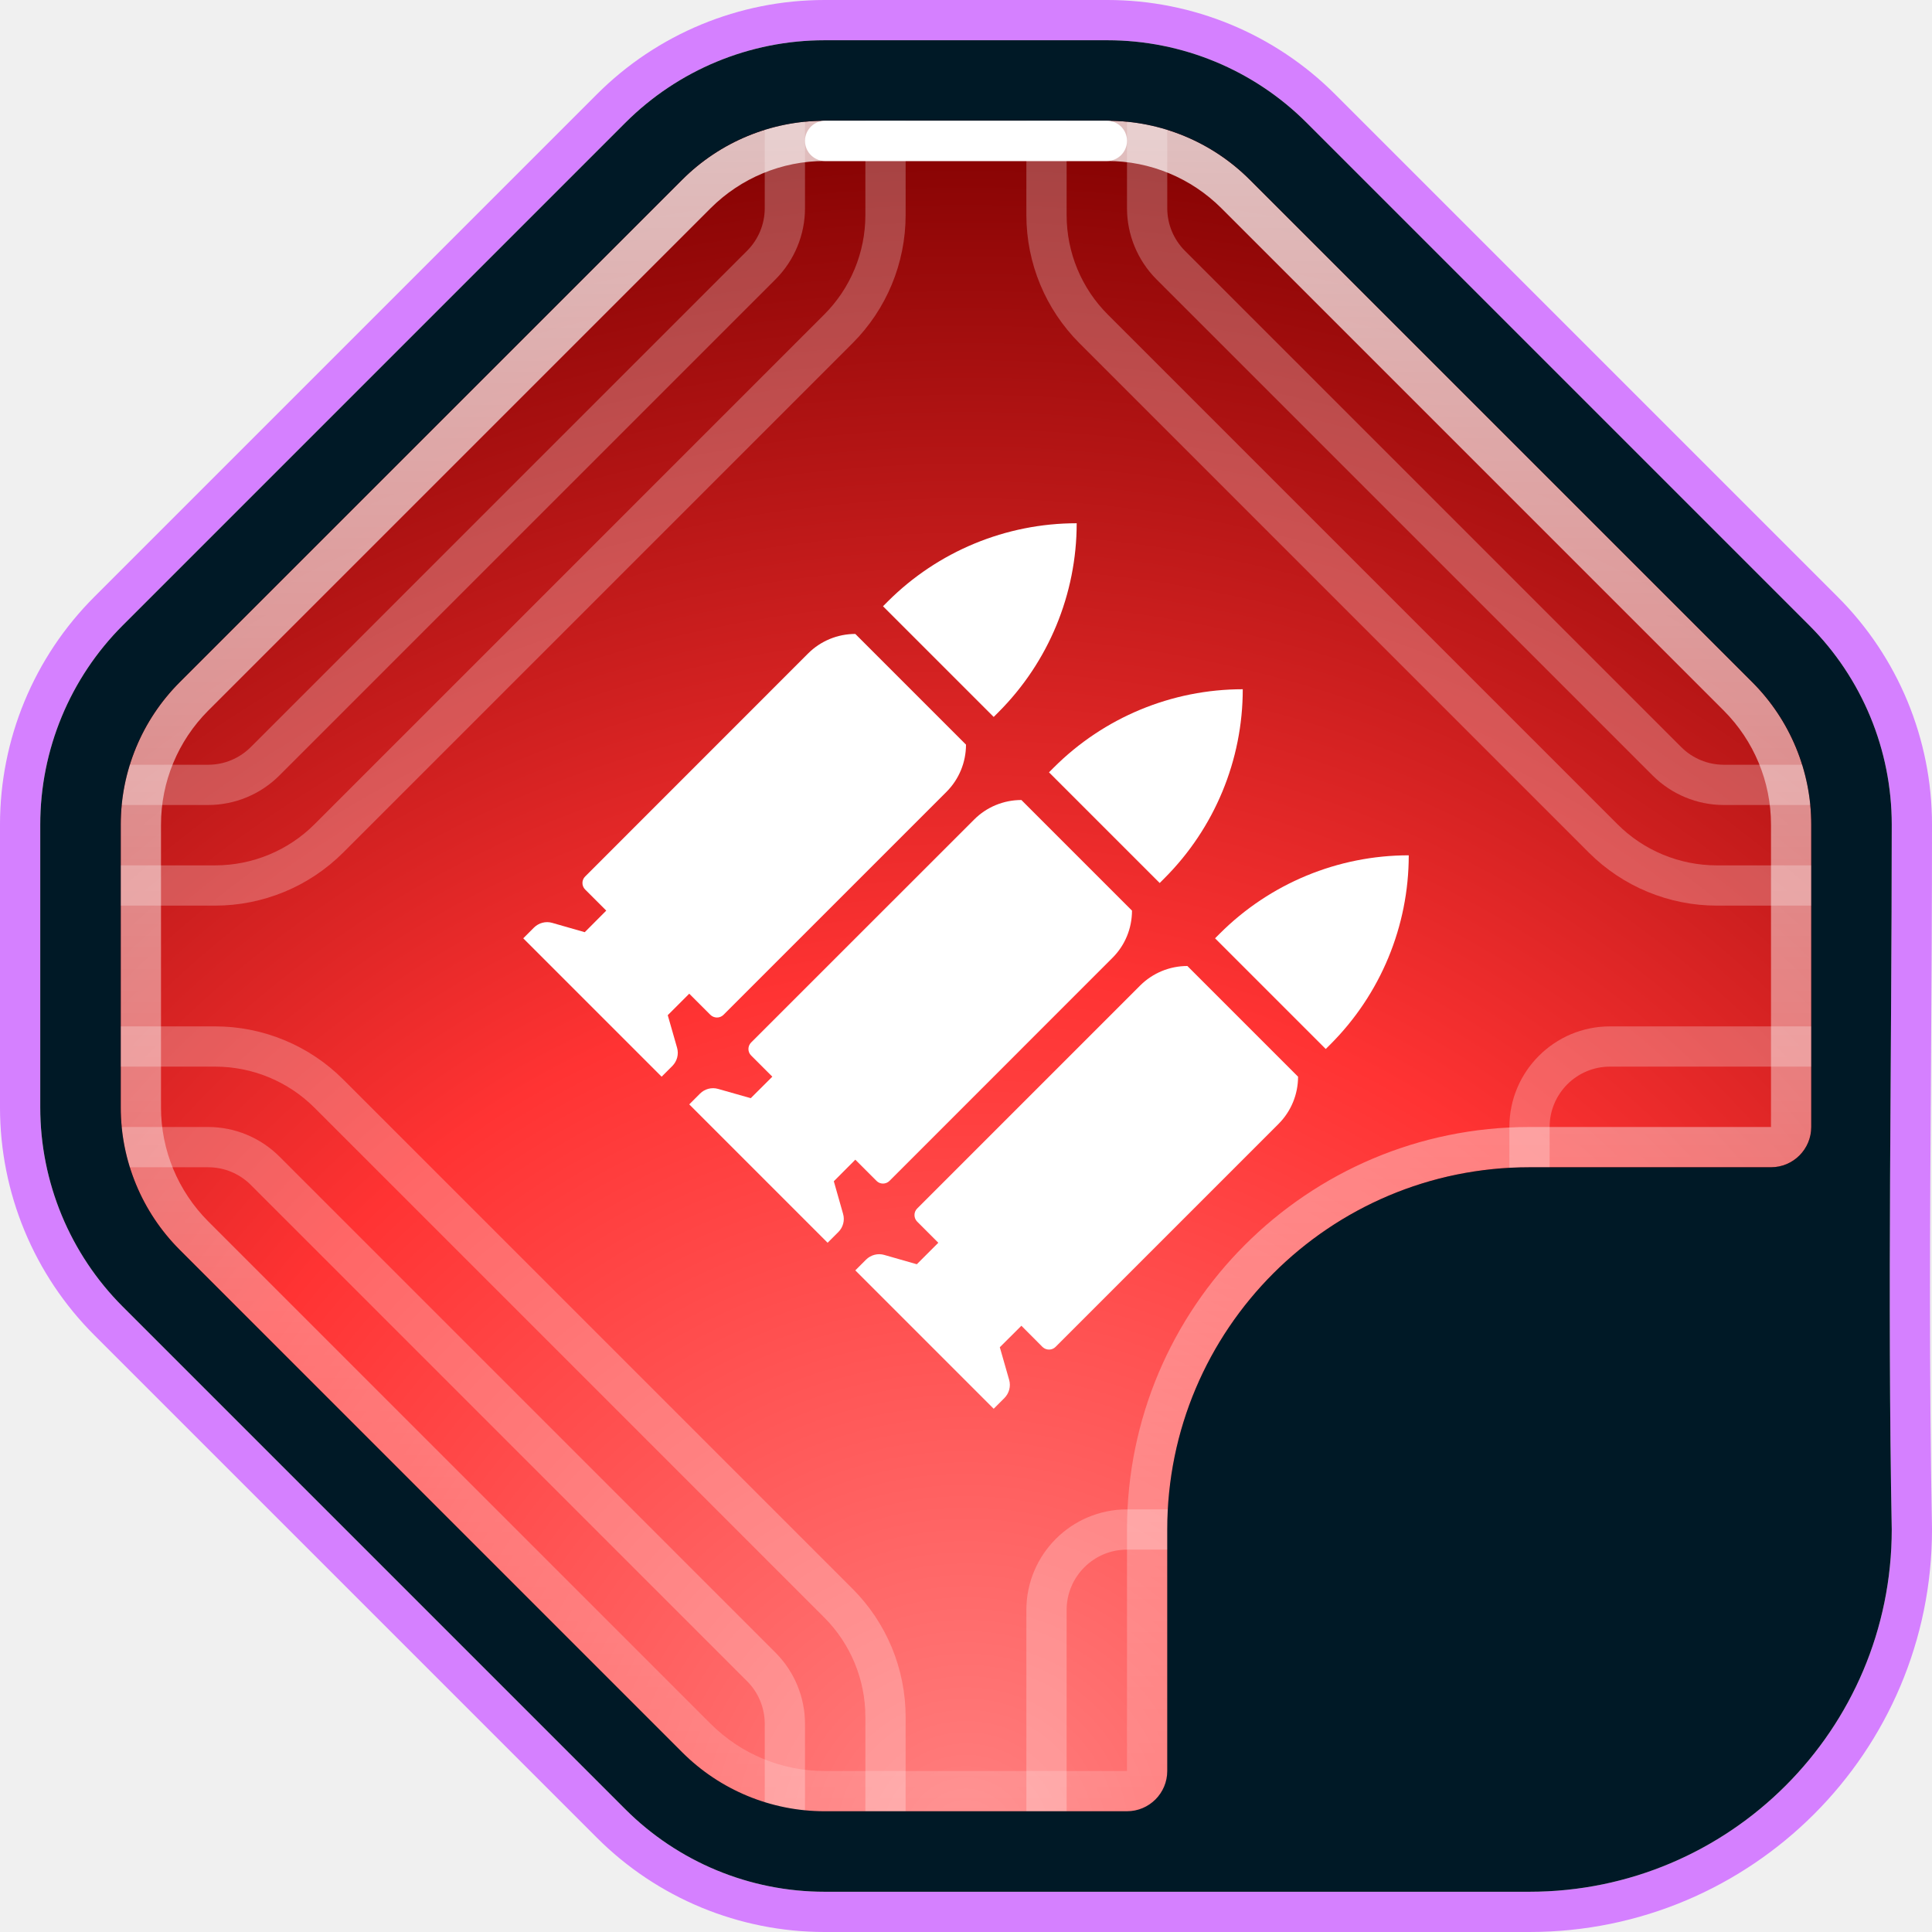
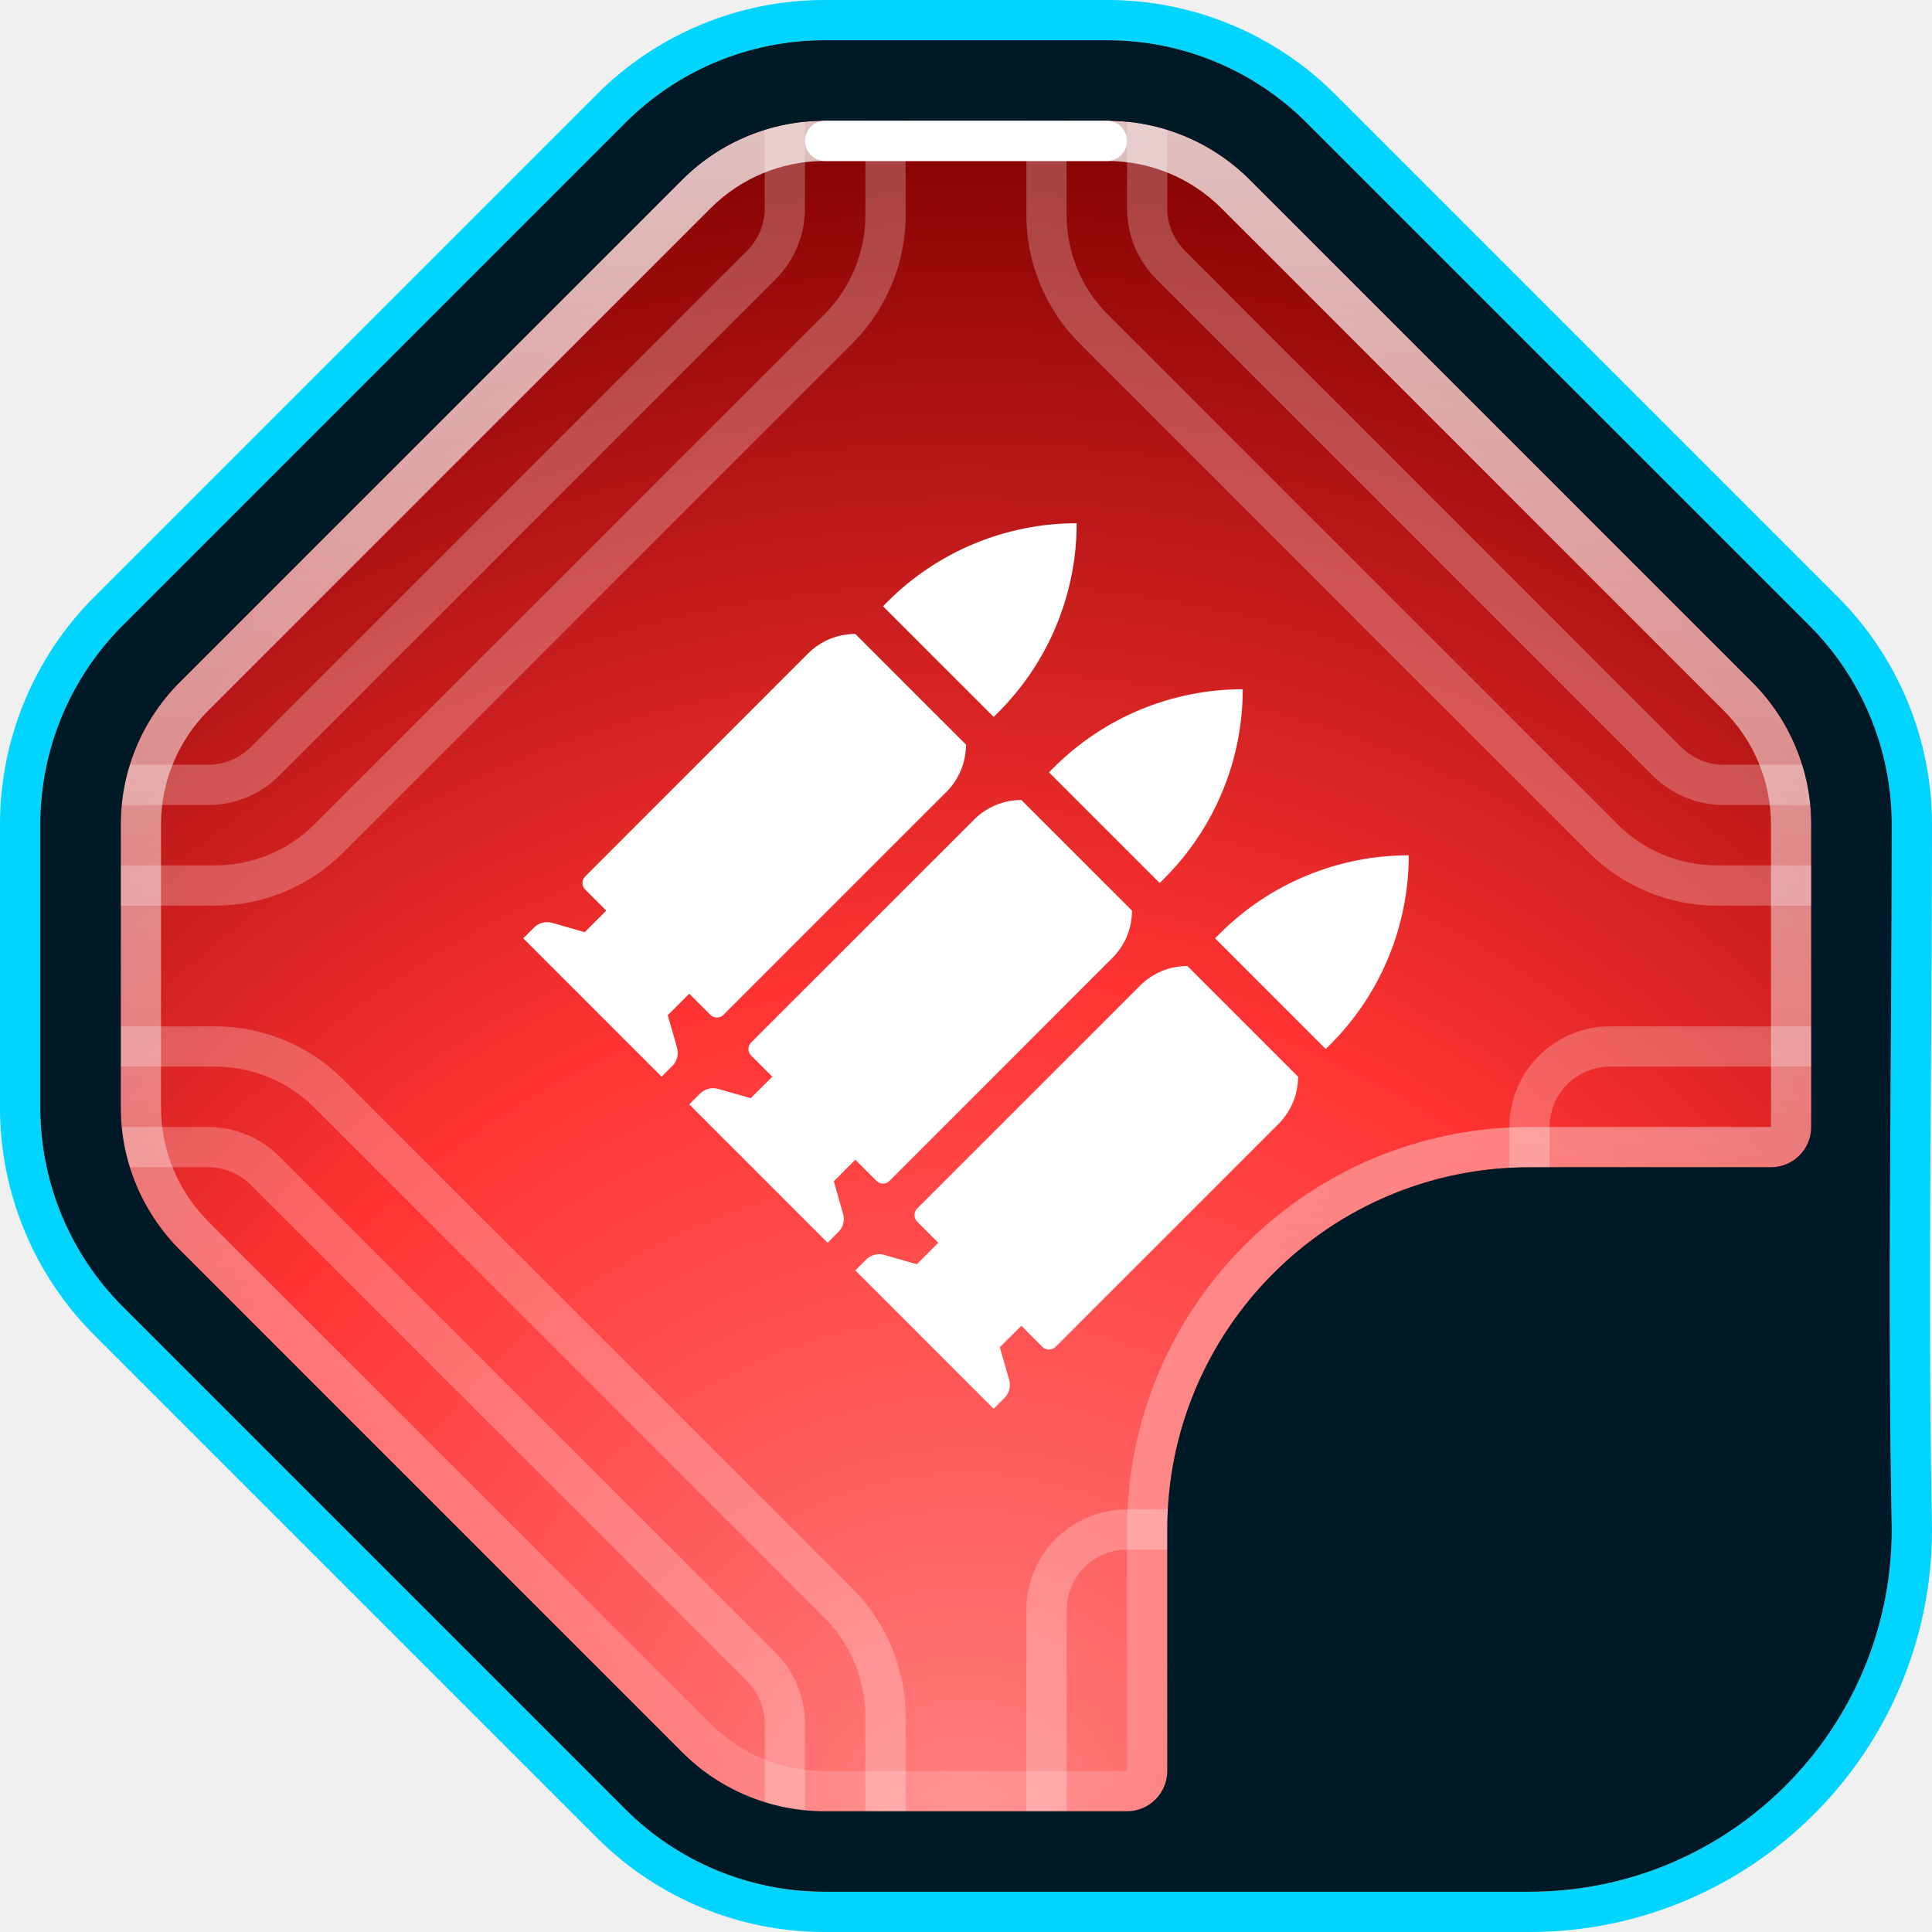
<svg xmlns="http://www.w3.org/2000/svg" width="24" height="24" viewBox="0 0 24 24" fill="none">
-   <path fill-rule="evenodd" clip-rule="evenodd" d="M24 19C24 21.761 21.761 24 19 24H10.243C9.182 24 8.164 23.579 7.414 22.828L1.172 16.586C0.421 15.836 0 14.818 0 13.757V10.243C0 9.182 0.421 8.164 1.172 7.414L7.414 1.172C8.164 0.421 9.182 0 10.243 0H13.757C14.818 0 15.836 0.421 16.586 1.172L22.828 7.414C23.579 8.164 24 9.182 24 10.243C24 11.222 23.994 12.198 23.988 13.173C23.975 15.116 23.963 17.052 24 18.991L24 19ZM23.5 19C23.463 17.055 23.475 15.108 23.488 13.161C23.494 12.188 23.5 11.215 23.5 10.243C23.5 9.314 23.131 8.424 22.475 7.768L16.232 1.525C15.576 0.869 14.686 0.5 13.757 0.5H10.243C9.314 0.5 8.424 0.869 7.768 1.525L1.525 7.768C0.869 8.424 0.5 9.314 0.5 10.243V13.757C0.5 14.686 0.869 15.576 1.525 16.232L7.768 22.475C8.424 23.131 9.314 23.5 10.243 23.5H19C21.485 23.5 23.5 21.485 23.5 19Z" fill="#D580FF" />
+   <path fill-rule="evenodd" clip-rule="evenodd" d="M24 19C24 21.761 21.761 24 19 24H10.243C9.182 24 8.164 23.579 7.414 22.828L1.172 16.586C0.421 15.836 0 14.818 0 13.757V10.243C0 9.182 0.421 8.164 1.172 7.414L7.414 1.172C8.164 0.421 9.182 0 10.243 0H13.757C14.818 0 15.836 0.421 16.586 1.172L22.828 7.414C23.579 8.164 24 9.182 24 10.243C24 11.222 23.994 12.198 23.988 13.173C23.975 15.116 23.963 17.052 24 18.991L24 19ZM23.5 19C23.463 17.055 23.475 15.108 23.488 13.161C23.494 12.188 23.5 11.215 23.5 10.243C23.5 9.314 23.131 8.424 22.475 7.768L16.232 1.525C15.576 0.869 14.686 0.5 13.757 0.5H10.243C9.314 0.5 8.424 0.869 7.768 1.525L1.525 7.768C0.869 8.424 0.5 9.314 0.5 10.243V13.757C0.5 14.686 0.869 15.576 1.525 16.232L7.768 22.475C8.424 23.131 9.314 23.5 10.243 23.5H19C21.485 23.5 23.5 21.485 23.5 19Z" fill="#00D4FF" />
  <path d="M8.121 1.879L1.879 8.121C1.316 8.684 1 9.447 1 10.243V13.757C1 14.553 1.316 15.316 1.879 15.879L8.121 22.121C8.684 22.684 9.447 23 10.243 23H13.757C14.553 23 15.316 22.684 15.879 22.121L22.121 15.879C22.684 15.316 23 14.553 23 13.757V10.243C23 9.447 22.684 8.684 22.121 8.121L15.879 1.879C15.316 1.316 14.553 1 13.757 1H10.243C9.447 1 8.684 1.316 8.121 1.879Z" fill="url(#paint0_radial_10758_45446)" />
  <path fill-rule="evenodd" clip-rule="evenodd" d="M10 1V2.586C10 2.917 9.868 3.235 9.634 3.47L3.47 9.634C3.235 9.868 2.917 10 2.586 10H1V9.5H2.586C2.785 9.5 2.975 9.421 3.116 9.28L9.28 3.116C9.421 2.975 9.5 2.785 9.5 2.586V1H10ZM14 1V2.586C14 2.917 14.132 3.235 14.366 3.47L20.53 9.634C20.765 9.868 21.083 10 21.414 10H23V9.5H21.414C21.215 9.5 21.024 9.421 20.884 9.28L14.72 3.116C14.579 2.975 14.5 2.785 14.5 2.586V1H14ZM10 21.414V23H9.5V21.414C9.5 21.215 9.421 21.024 9.28 20.884L3.116 14.72C2.975 14.579 2.785 14.5 2.586 14.5H1V14H2.586C2.917 14 3.235 14.132 3.47 14.366L9.634 20.53C9.868 20.765 10 21.083 10 21.414ZM11.25 1V2.672C11.25 3.268 11.013 3.841 10.591 4.263L4.263 10.591C3.841 11.013 3.268 11.25 2.672 11.25H1V10.75H2.672C3.136 10.75 3.581 10.566 3.909 10.237L10.237 3.909C10.566 3.581 10.75 3.136 10.75 2.672V1H11.25ZM12.75 2.672V1H13.25V2.672C13.25 3.136 13.434 3.581 13.763 3.909L20.091 10.237C20.419 10.566 20.864 10.75 21.328 10.75H23V11.25H21.328C20.732 11.25 20.159 11.013 19.737 10.591L13.409 4.263C12.987 3.841 12.75 3.268 12.75 2.672ZM11.25 23V21.328C11.25 20.732 11.013 20.159 10.591 19.737L4.263 13.409C3.841 12.987 3.268 12.75 2.672 12.75H1V13.25H2.672C3.136 13.25 3.581 13.434 3.909 13.763L10.237 20.091C10.566 20.419 10.75 20.864 10.75 21.328V23H11.25ZM12.75 20V23H13.25V20C13.25 19.586 13.586 19.25 14 19.25H15V18.75H14C13.31 18.75 12.75 19.31 12.75 20ZM20 12.75C19.31 12.75 18.75 13.31 18.75 14V15H19.25V14C19.25 13.586 19.586 13.25 20 13.25H23V12.75H20Z" fill="white" fill-opacity="0.25" />
  <path fill-rule="evenodd" clip-rule="evenodd" d="M10.243 2C9.712 2 9.204 2.211 8.828 2.586L2.586 8.828C2.211 9.204 2 9.712 2 10.243V13.757C2 14.288 2.211 14.796 2.586 15.172L8.828 21.414C9.204 21.789 9.712 22 10.243 22H14V19C14 16.239 16.239 14 19 14H22V10.243C22 9.712 21.789 9.204 21.414 8.828L15.172 2.586C14.796 2.211 14.288 2 13.757 2H10.243ZM10.243 1.5C9.58 1.5 8.944 1.763 8.475 2.232L2.232 8.475C1.763 8.944 1.5 9.58 1.5 10.243V13.757C1.5 14.42 1.763 15.056 2.232 15.525L8.475 21.768C8.944 22.237 9.58 22.5 10.243 22.5H14C14.276 22.5 14.5 22.276 14.5 22V19C14.5 16.515 16.515 14.5 19 14.5H22C22.276 14.5 22.5 14.276 22.5 14V10.243C22.5 9.58 22.237 8.944 21.768 8.475L15.525 2.232C15.056 1.763 14.42 1.5 13.757 1.5H10.243Z" fill="url(#paint1_linear_10758_45446)" />
  <path d="M11.028 7.472L10.969 7.531L12.344 8.906L12.403 8.847C13.025 8.225 13.375 7.38 13.375 6.5C12.495 6.5 11.65 6.85 11.028 7.472Z" fill="white" />
  <path d="M8.219 13.375L6.5 11.656L6.634 11.522C6.693 11.464 6.779 11.441 6.859 11.464L7.264 11.58L7.531 11.312L7.269 11.05C7.224 11.005 7.224 10.932 7.269 10.888L10.038 8.118C10.194 7.962 10.405 7.875 10.625 7.875L12 9.25C12 9.47 11.913 9.681 11.757 9.837L8.987 12.607C8.943 12.651 8.87 12.651 8.825 12.607L8.562 12.344L8.295 12.611L8.411 13.016C8.434 13.096 8.411 13.182 8.353 13.241L8.219 13.375Z" fill="white" />
  <path d="M13.031 9.594L13.09 9.535C13.713 8.912 14.557 8.562 15.438 8.562C15.438 9.443 15.088 10.287 14.465 10.91L14.406 10.969L13.031 9.594Z" fill="white" />
  <path d="M8.562 13.719L10.281 15.438L10.415 15.304C10.474 15.245 10.496 15.159 10.473 15.079L10.358 14.674L10.625 14.406L10.888 14.669C10.932 14.714 11.005 14.714 11.05 14.669L13.819 11.899C13.975 11.744 14.062 11.533 14.062 11.312L12.688 9.938C12.467 9.938 12.256 10.025 12.101 10.181L9.331 12.95C9.286 12.995 9.286 13.068 9.331 13.112L9.594 13.375L9.326 13.642L8.921 13.527C8.841 13.504 8.755 13.526 8.696 13.585L8.562 13.719Z" fill="white" />
  <path d="M15.094 11.656L15.153 11.597C15.775 10.975 16.62 10.625 17.5 10.625C17.5 11.505 17.15 12.35 16.528 12.972L16.469 13.031L15.094 11.656Z" fill="white" />
  <path d="M10.625 15.781L12.344 17.5L12.478 17.366C12.536 17.307 12.559 17.221 12.536 17.141L12.42 16.736L12.688 16.469L12.95 16.732C12.995 16.776 13.068 16.776 13.112 16.732L15.882 13.962C16.038 13.806 16.125 13.595 16.125 13.375L14.75 12C14.53 12 14.319 12.087 14.163 12.243L11.393 15.013C11.349 15.057 11.349 15.13 11.393 15.175L11.656 15.438L11.389 15.705L10.984 15.589C10.904 15.566 10.818 15.589 10.759 15.647L10.625 15.781Z" fill="white" />
  <path fill-rule="evenodd" clip-rule="evenodd" d="M10.243 23.5C9.314 23.5 8.424 23.131 7.768 22.475L1.525 16.232C0.869 15.576 0.5 14.686 0.5 13.757V10.243C0.5 9.314 0.869 8.424 1.525 7.768L7.768 1.525C8.424 0.869 9.314 0.5 10.243 0.5H13.757C14.686 0.5 15.576 0.869 16.232 1.525L22.475 7.768C23.131 8.424 23.5 9.314 23.5 10.243C23.5 13.161 23.445 16.083 23.5 19C23.5 21.485 21.485 23.5 19 23.5C15.979 23.5 13.28 23.5 10.243 23.5ZM8.475 2.232C8.944 1.763 9.58 1.5 10.243 1.5H13.757C14.42 1.5 15.056 1.763 15.525 2.232L21.768 8.475C22.237 8.944 22.5 9.58 22.5 10.243V14C22.5 14.276 22.276 14.5 22 14.5H19C16.515 14.5 14.5 16.515 14.5 19V22C14.5 22.276 14.276 22.5 14 22.5H10.243C9.58 22.5 8.944 22.237 8.475 21.768L2.232 15.525C1.763 15.056 1.5 14.42 1.5 13.757V10.243C1.5 9.58 1.763 8.944 2.232 8.475L8.475 2.232Z" fill="#001926" />
  <rect x="10" y="1.5" width="4" height="0.5" rx="0.25" fill="white" />
  <defs>
    <radialGradient id="paint0_radial_10758_45446" cx="0" cy="0" r="1" gradientUnits="userSpaceOnUse" gradientTransform="translate(12 23) rotate(-90) scale(22)">
      <stop stop-color="#FF8080" />
      <stop offset="0.496" stop-color="#FF3333" />
      <stop offset="1" stop-color="#800000" />
    </radialGradient>
    <linearGradient id="paint1_linear_10758_45446" x1="12" y1="1.5" x2="12" y2="22.5" gradientUnits="userSpaceOnUse">
      <stop stop-color="white" stop-opacity="0.75" />
      <stop offset="1" stop-color="white" stop-opacity="0.15" />
    </linearGradient>
  </defs>
</svg>
